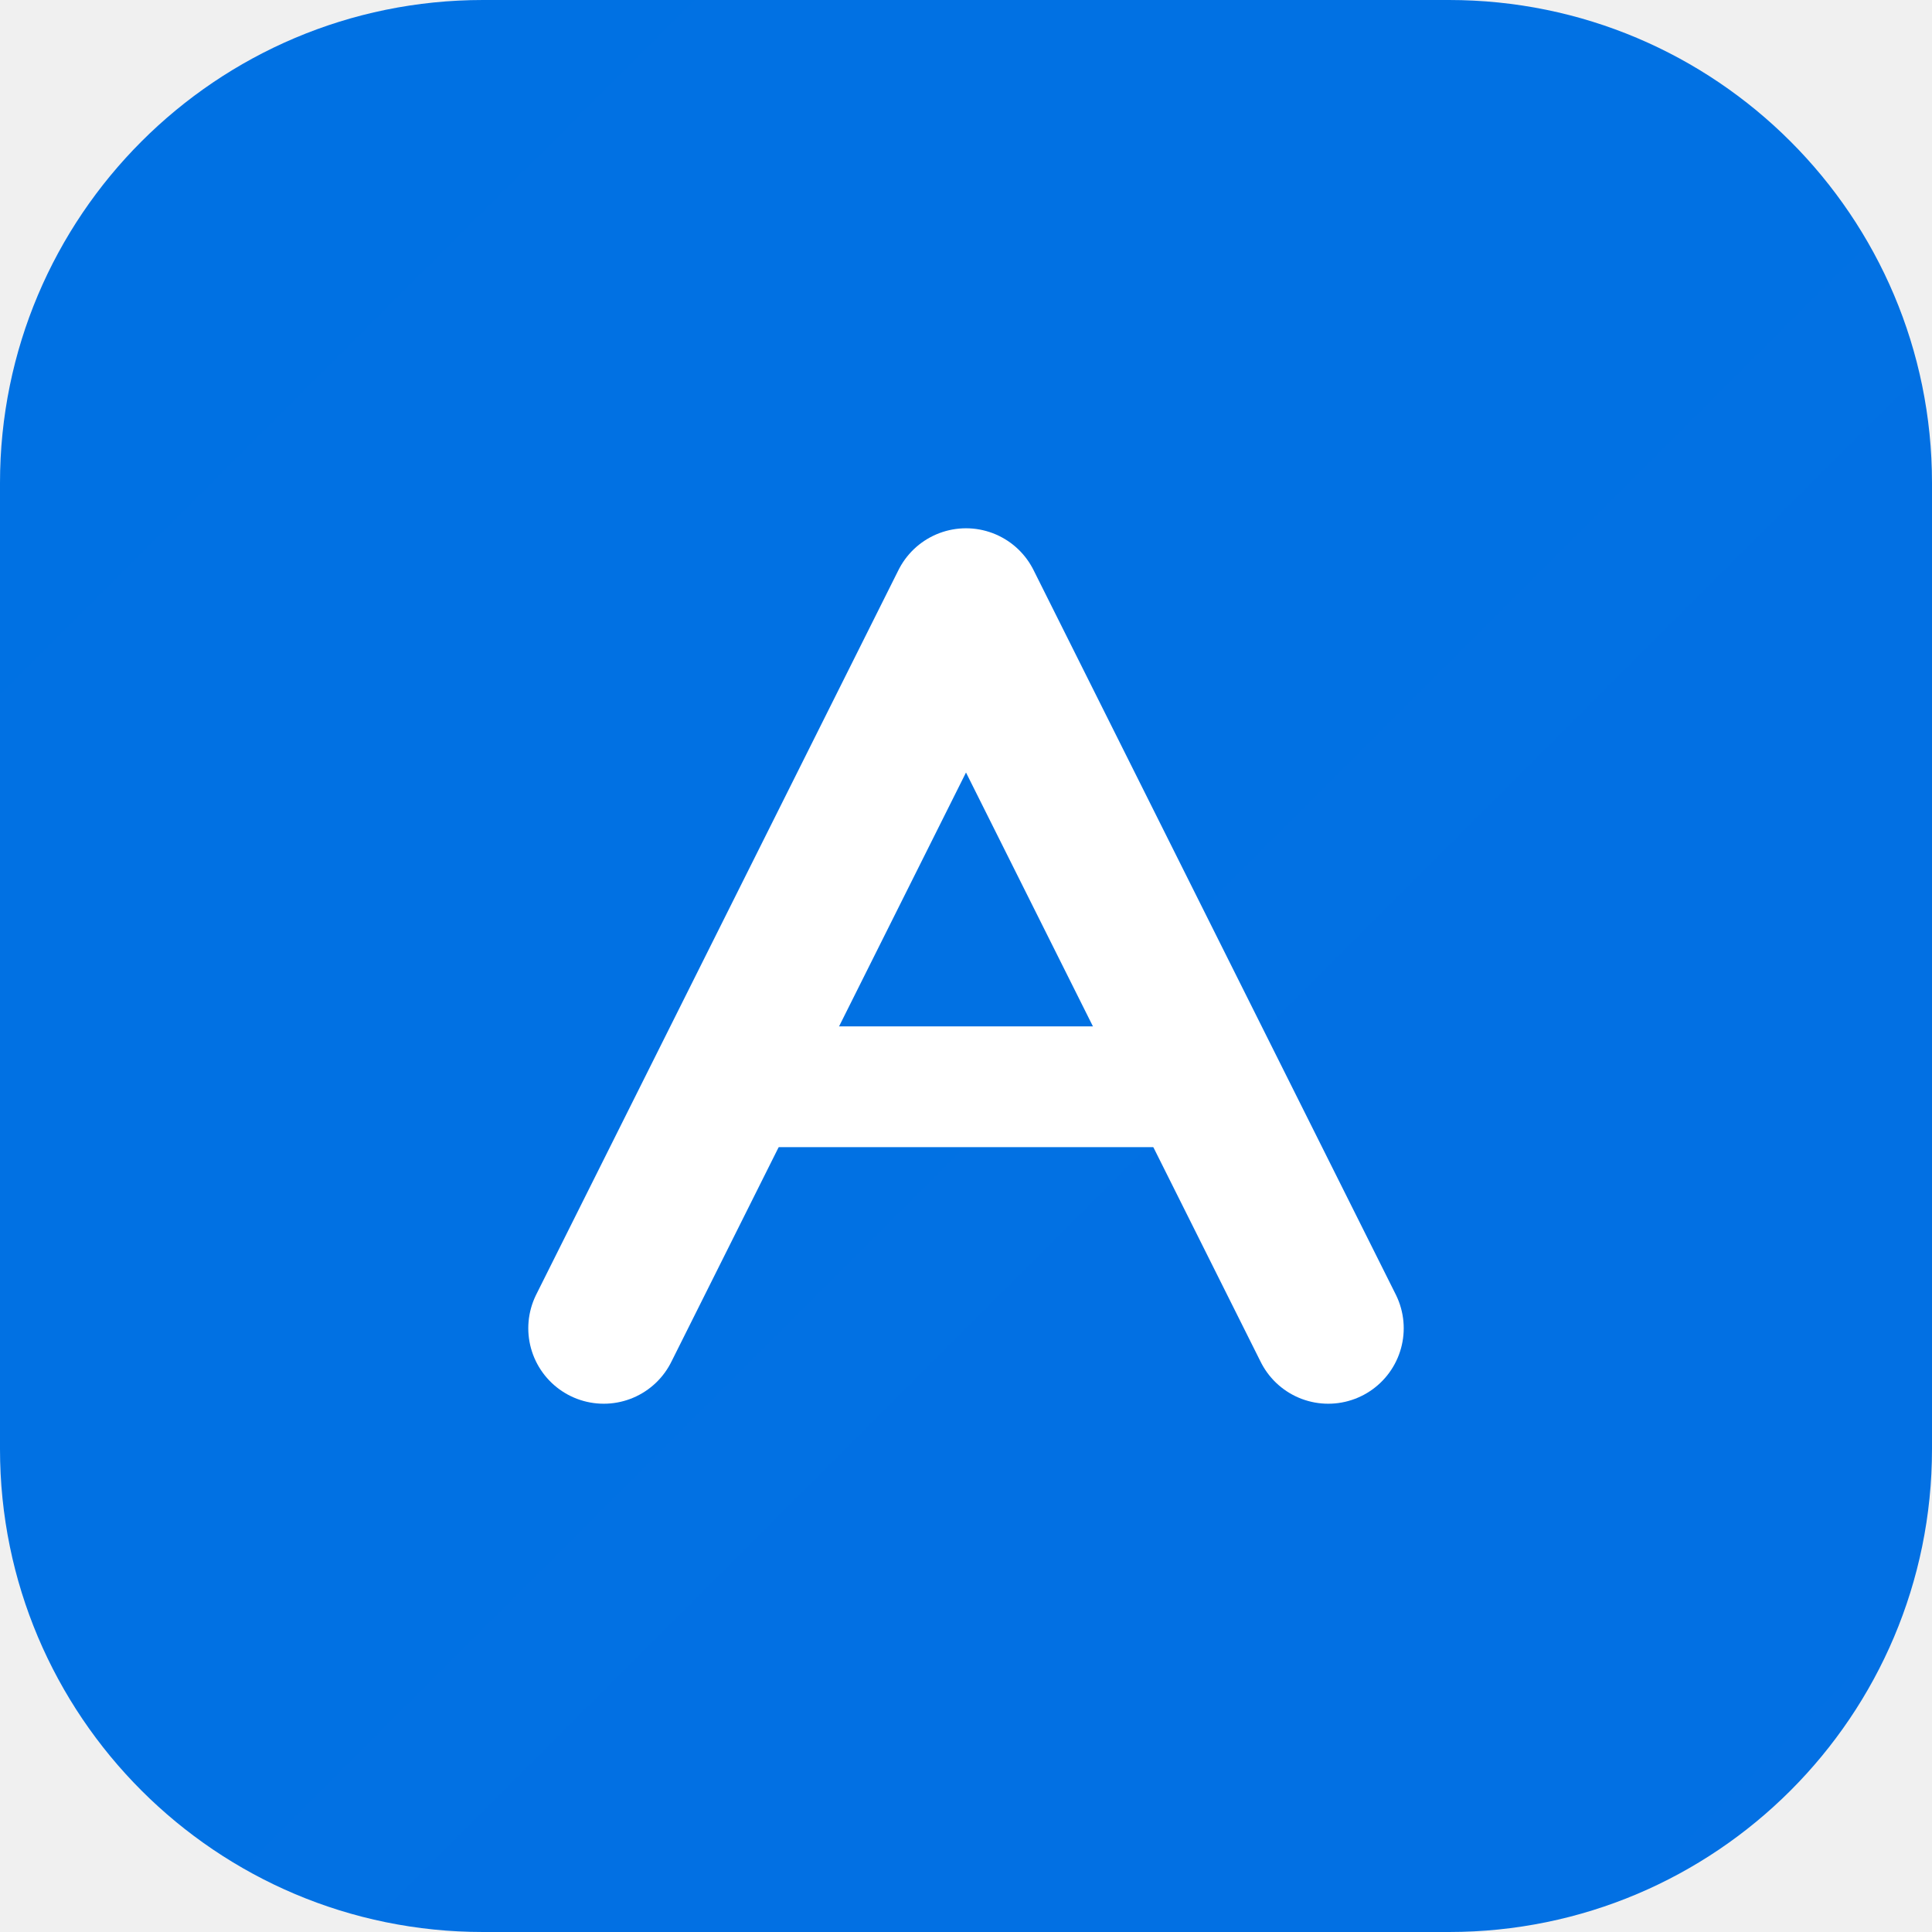
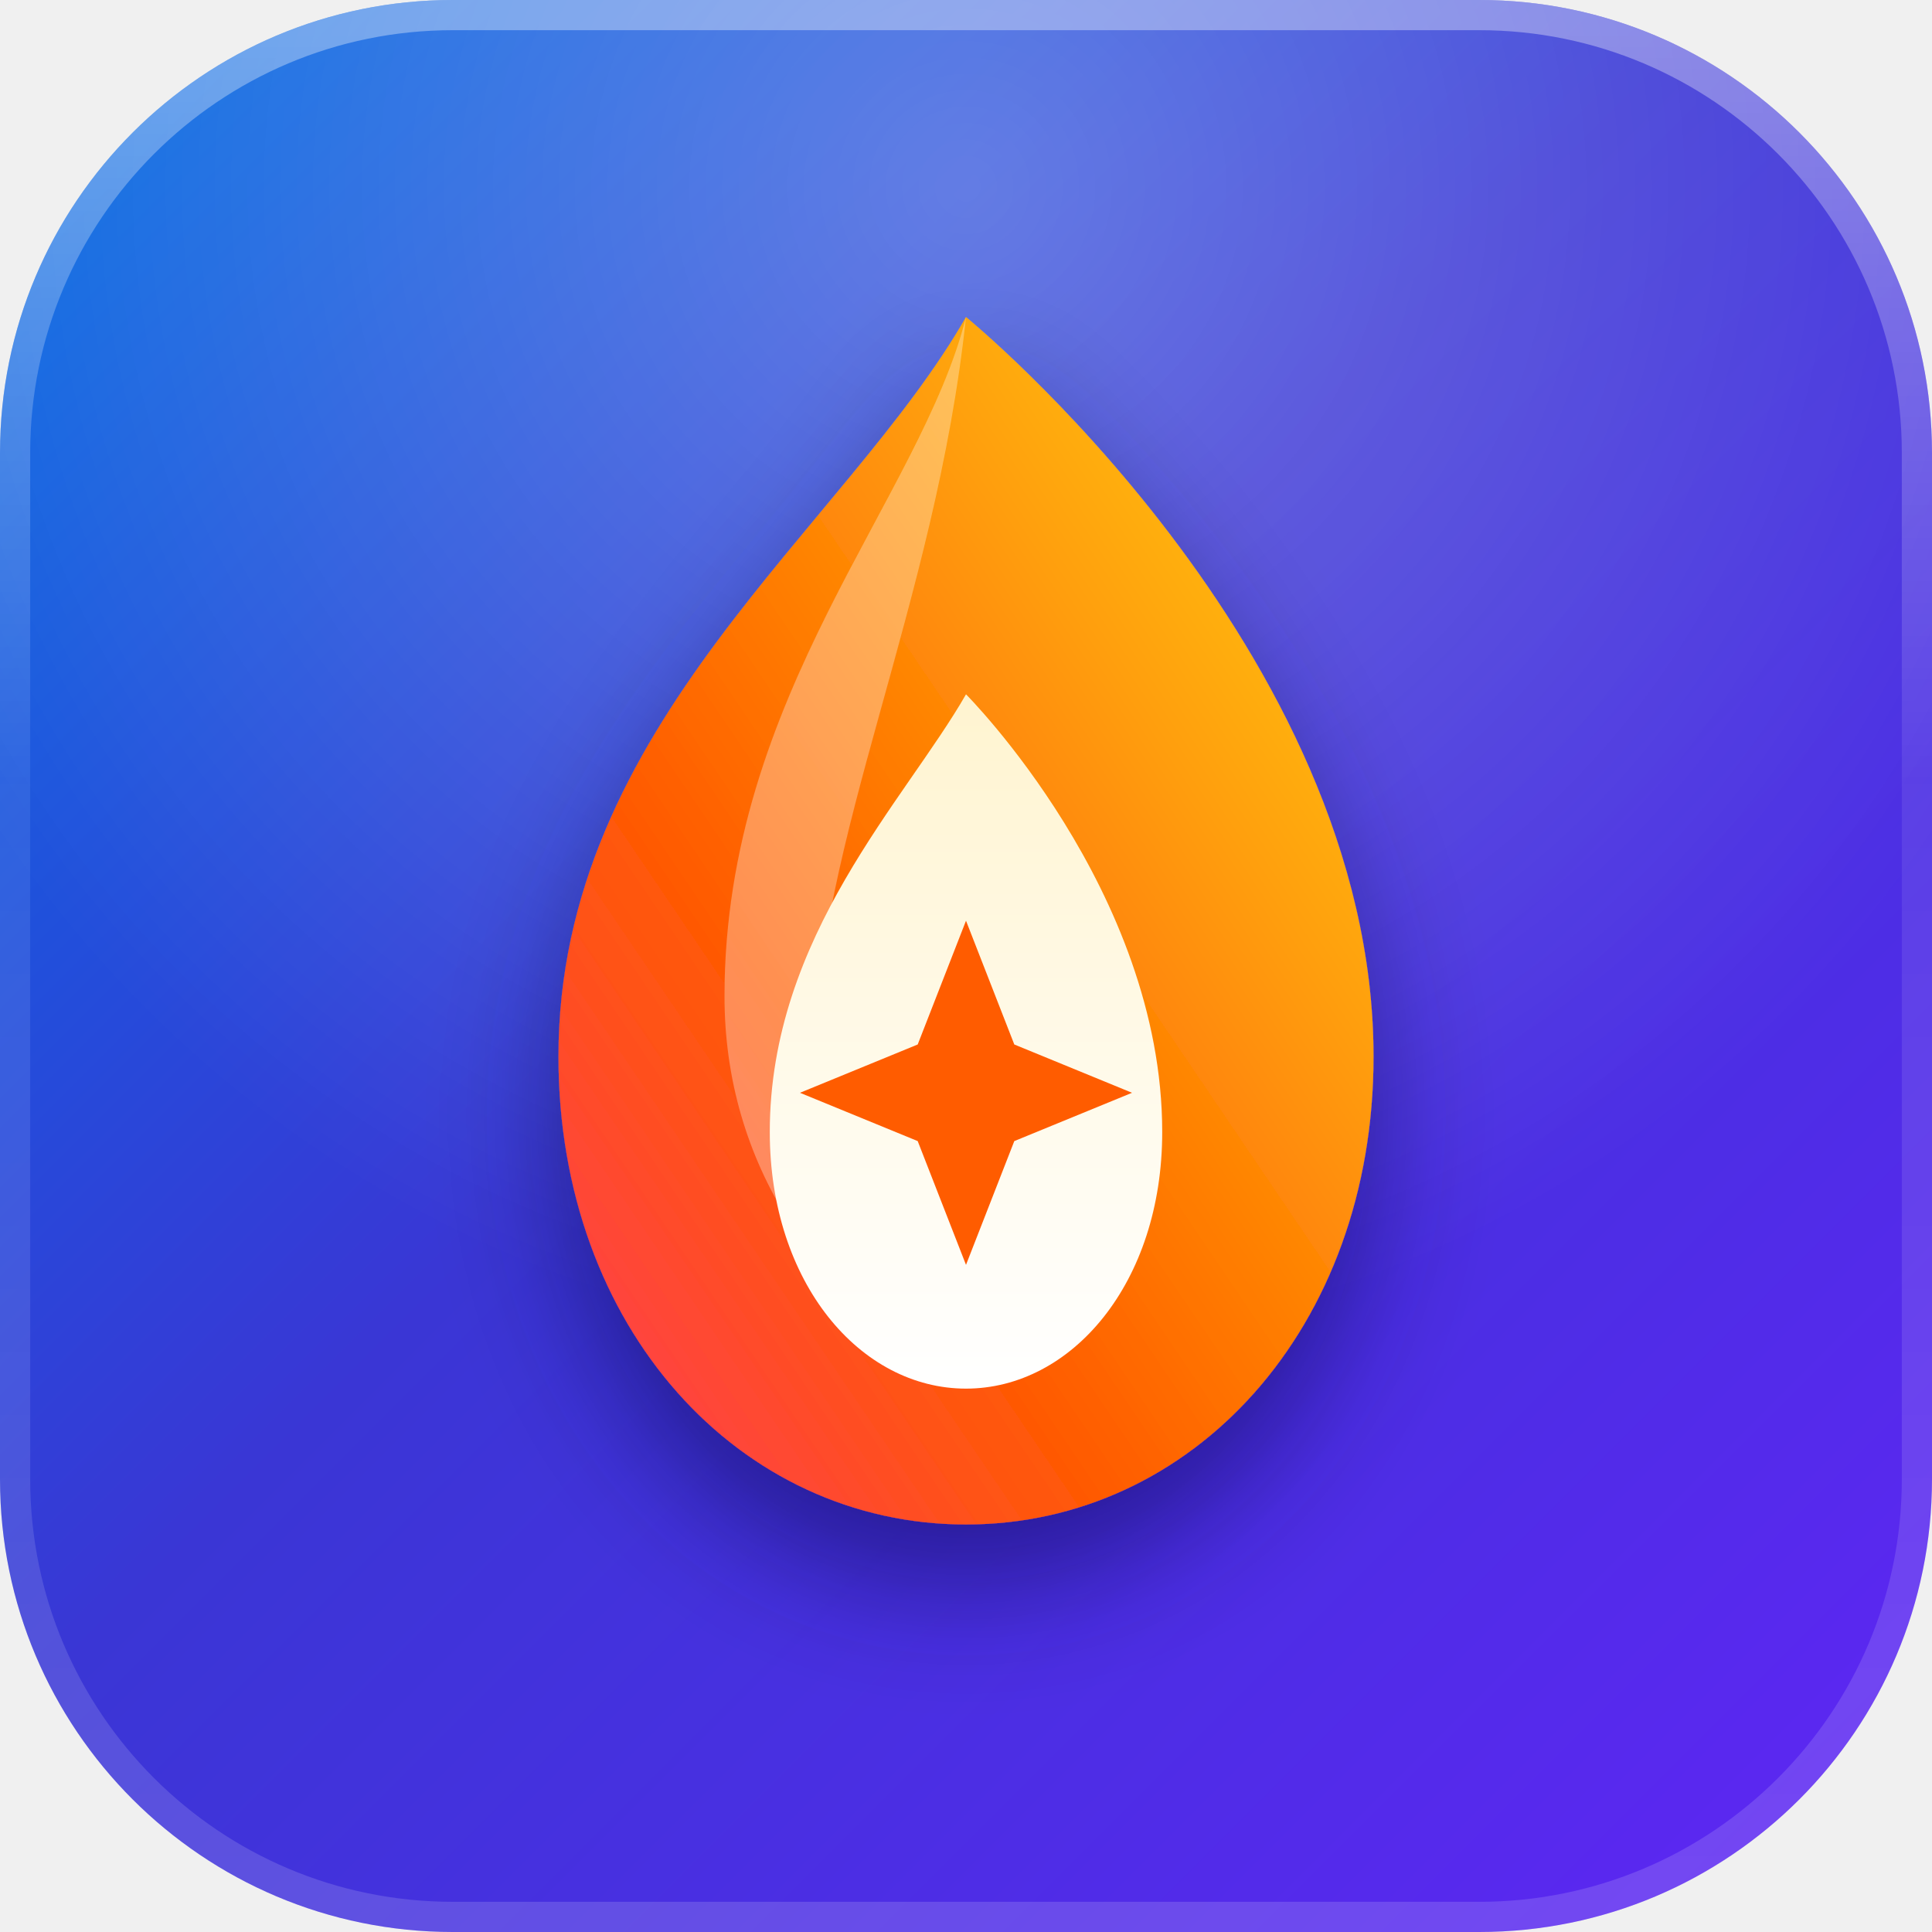
- <svg xmlns="http://www.w3.org/2000/svg" viewBox="0 0 32 32" fill="none">
-   <rect width="32" height="32" rx="8" fill="url(#grad)" />
-   <path d="M10 22 L16 10 L22 22" stroke="white" stroke-width="2.5" stroke-linecap="round" stroke-linejoin="round" />
-   <path d="M12 18 L20 18" stroke="white" stroke-width="2" stroke-linecap="round" />
+ <svg xmlns="http://www.w3.org/2000/svg" viewBox="0 0 64 64" fill="none">
  <defs>
-     <linearGradient id="grad" x1="0" y1="0" x2="32" y2="32">
+     <linearGradient id="appleBg" x1="0%" y1="0%" x2="100%" y2="100%">
      <stop offset="0%" stop-color="#0071E3" />
-       <stop offset="100%" stop-color="#5856D6" />
+       <stop offset="45%" stop-color="#3A36D5" />
+       <stop offset="100%" stop-color="#6025F5" />
    </linearGradient>
+     <linearGradient id="flameGrad" x1="0%" y1="100%" x2="100%" y2="0%">
+       <stop offset="0%" stop-color="#FF375F" />
+       <stop offset="35%" stop-color="#FF5B00" />
+       <stop offset="70%" stop-color="#FF9F0A" />
+       <stop offset="100%" stop-color="#FFD60A" />
+     </linearGradient>
+     <linearGradient id="coreGrad" x1="0%" y1="100%" x2="0%" y2="0%">
+       <stop offset="0%" stop-color="#FFFFFF" />
+       <stop offset="100%" stop-color="#FFF4D0" />
+     </linearGradient>
+     <linearGradient id="rimGlow" x1="0%" y1="0%" x2="0%" y2="100%">
+       <stop offset="0%" stop-color="#FFFFFF" stop-opacity="0.35" />
+       <stop offset="40%" stop-color="#FFFFFF" stop-opacity="0.08" />
+       <stop offset="100%" stop-color="#FFFFFF" stop-opacity="0.15" />
+     </linearGradient>
+     <radialGradient id="topGlow" cx="50%" cy="10%" r="60%">
+       <stop offset="0%" stop-color="#FFFFFF" stop-opacity="0.28" />
+       <stop offset="100%" stop-color="#FFFFFF" stop-opacity="0" />
+     </radialGradient>
+     <filter id="shadow" x="-20%" y="-15%" width="140%" height="135%">
+       <feDropShadow dx="0" dy="2" stdDeviation="2" flood-color="#0F0C3B" flood-opacity="0.45" />
+     </filter>
  </defs>
+   <rect width="64" height="64" rx="15" fill="url(#appleBg)" />
+   <rect width="64" height="64" rx="15" fill="url(#topGlow)" />
+   <rect x="0.5" y="0.5" width="63" height="63" rx="14.5" fill="none" stroke="url(#rimGlow)" stroke-width="1" />
+   <g filter="url(#shadow)">
+     <path d="M32 10.5C32 10.5 45.5 21.5 45.5 35C45.5 44 39.5 50.5 32 50.5C24.5 50.5 18.5 44 18.5 35C18.5 24 28 17.5 32 10.5Z" fill="url(#flameGrad)" />
+     <path d="M32 10.5C30.5 16.5 24 23 24 33C24 38.5 27 43 32 46C29 44 27 40 27 35C27 28 31 20 32 10.5Z" fill="#FFFFFF" fill-opacity="0.32" />
+     <path d="M32 23C32 23 38.5 29.5 38.5 37.5C38.5 42.5 35.5 46 32 46C28.5 46 25.5 42.5 25.5 37.5C25.5 31 30 26.5 32 23Z" fill="url(#coreGrad)" />
+     <path d="M32 30.5L33.6 34.6L37.5 36.2L33.6 37.8L32 41.9L30.4 37.8L26.5 36.2L30.4 34.6Z" fill="#FF5B00" />
+   </g>
</svg>
